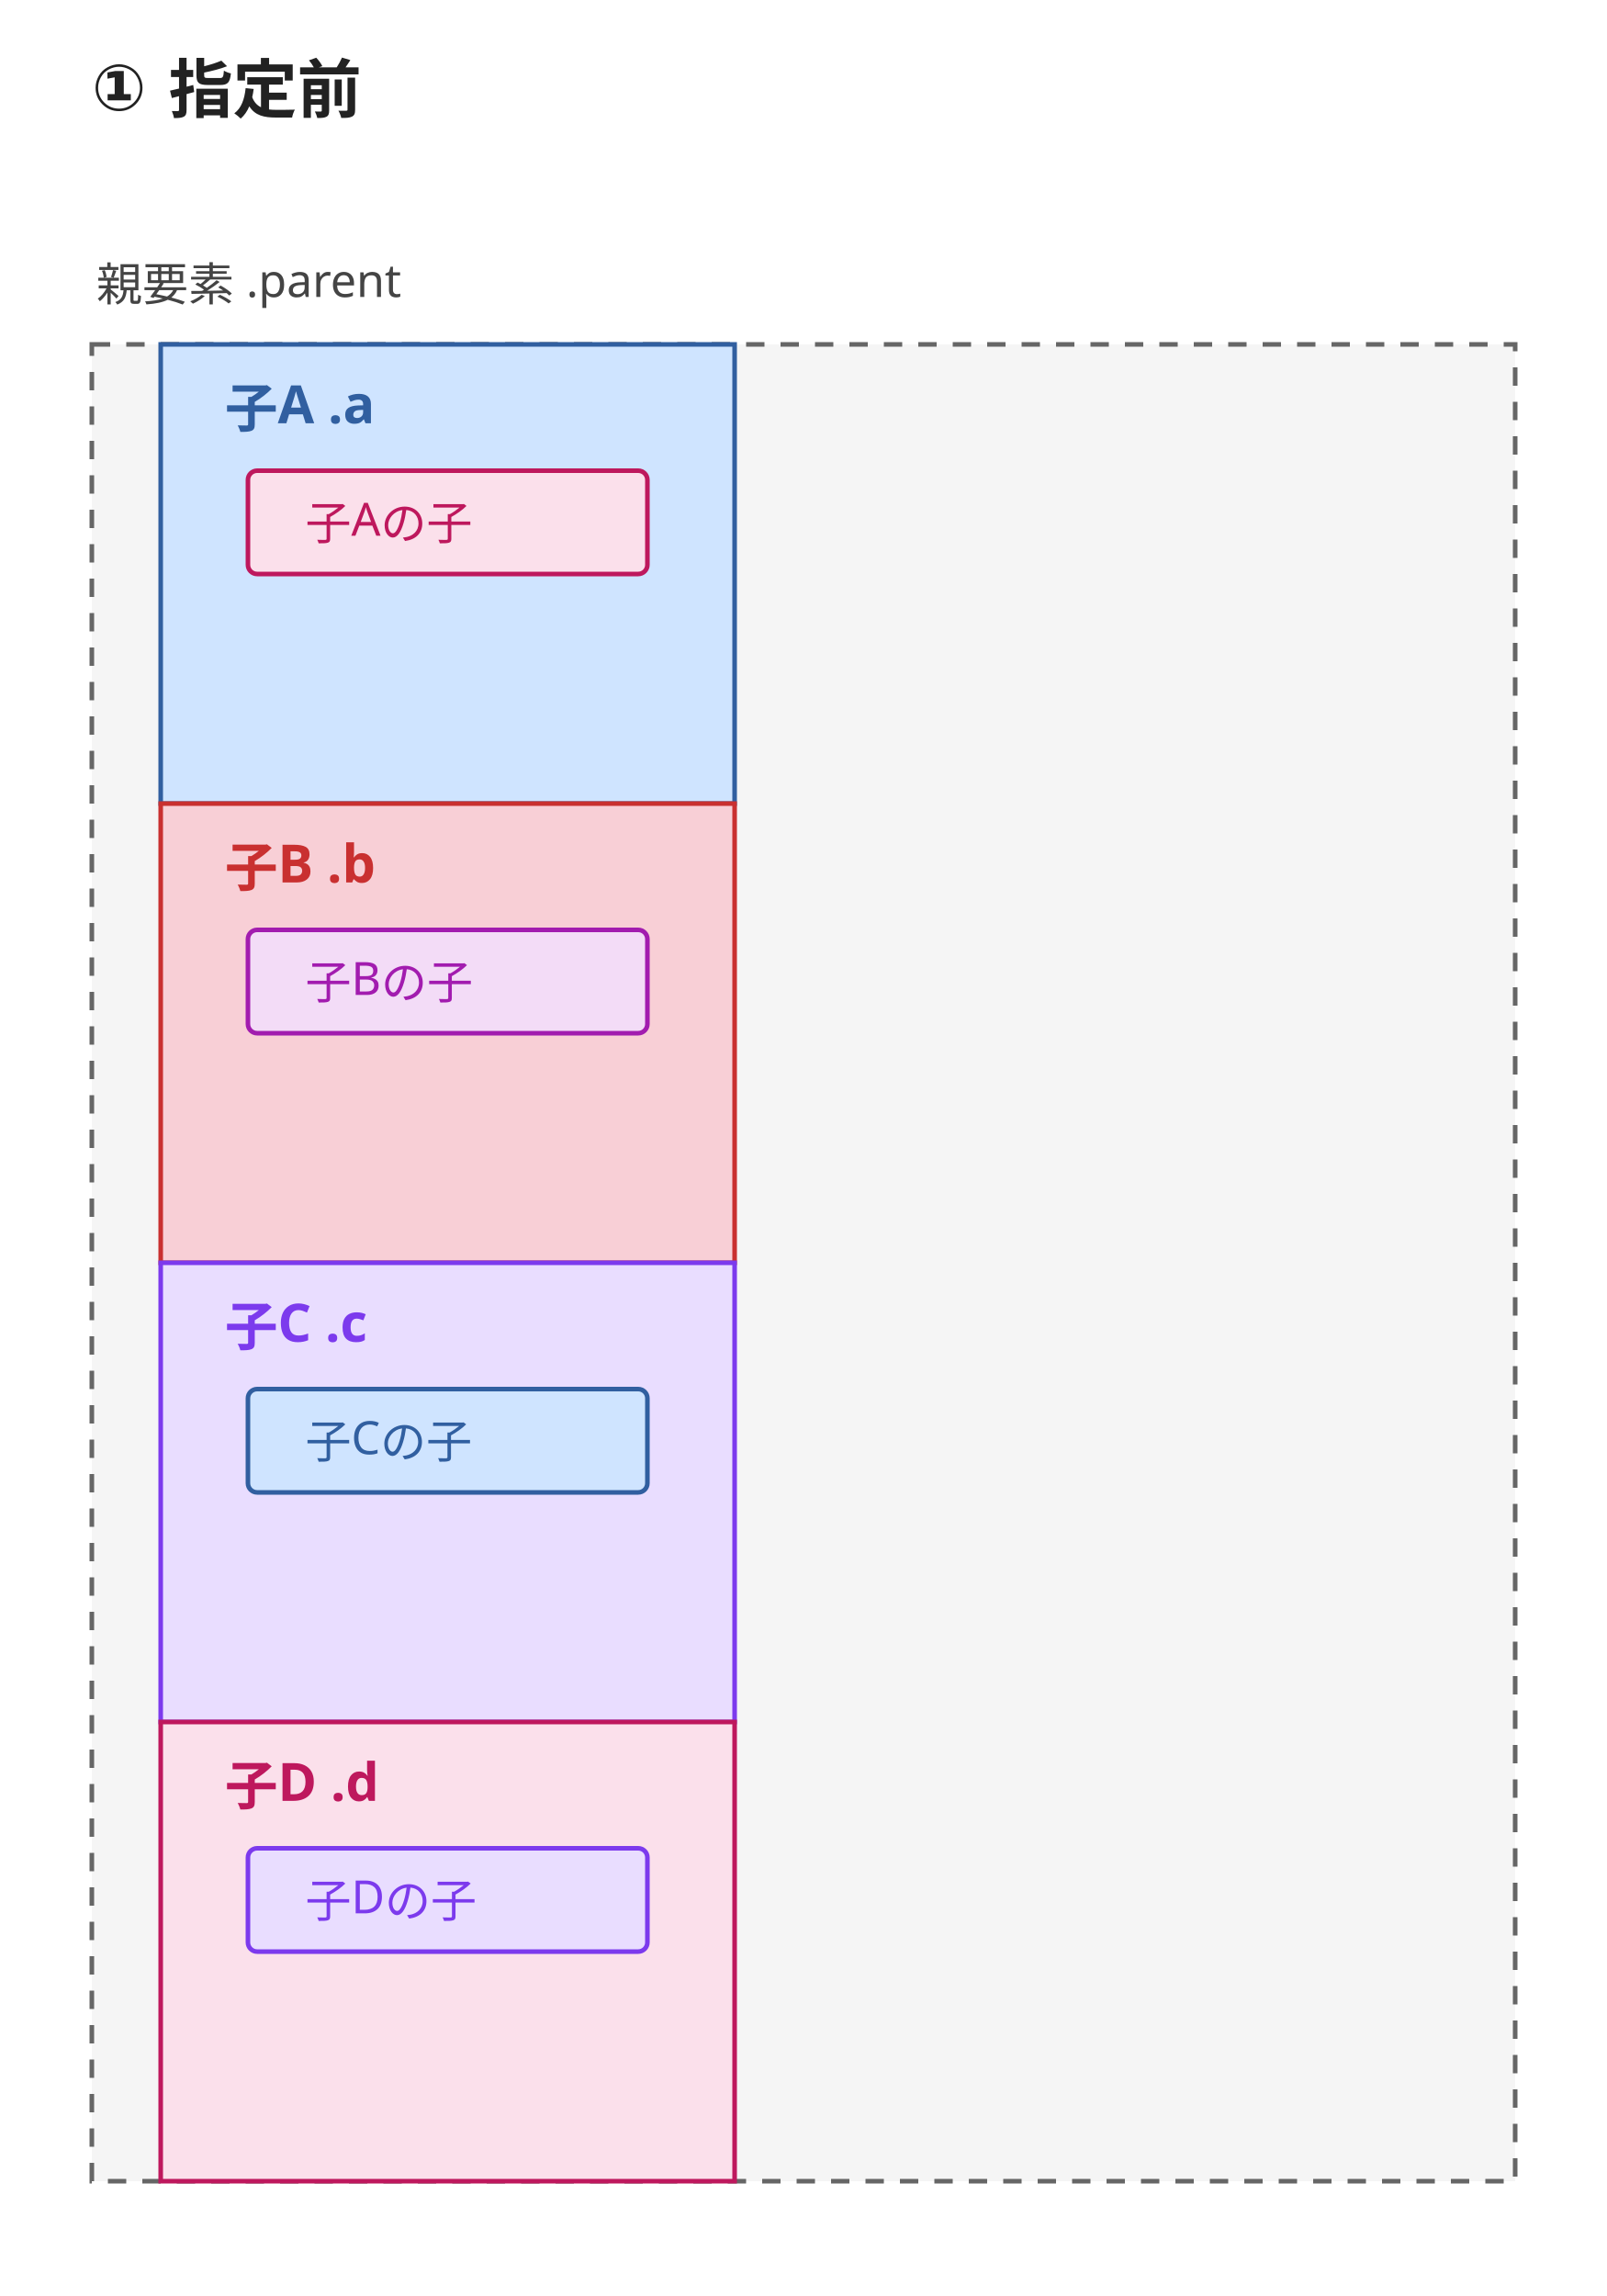
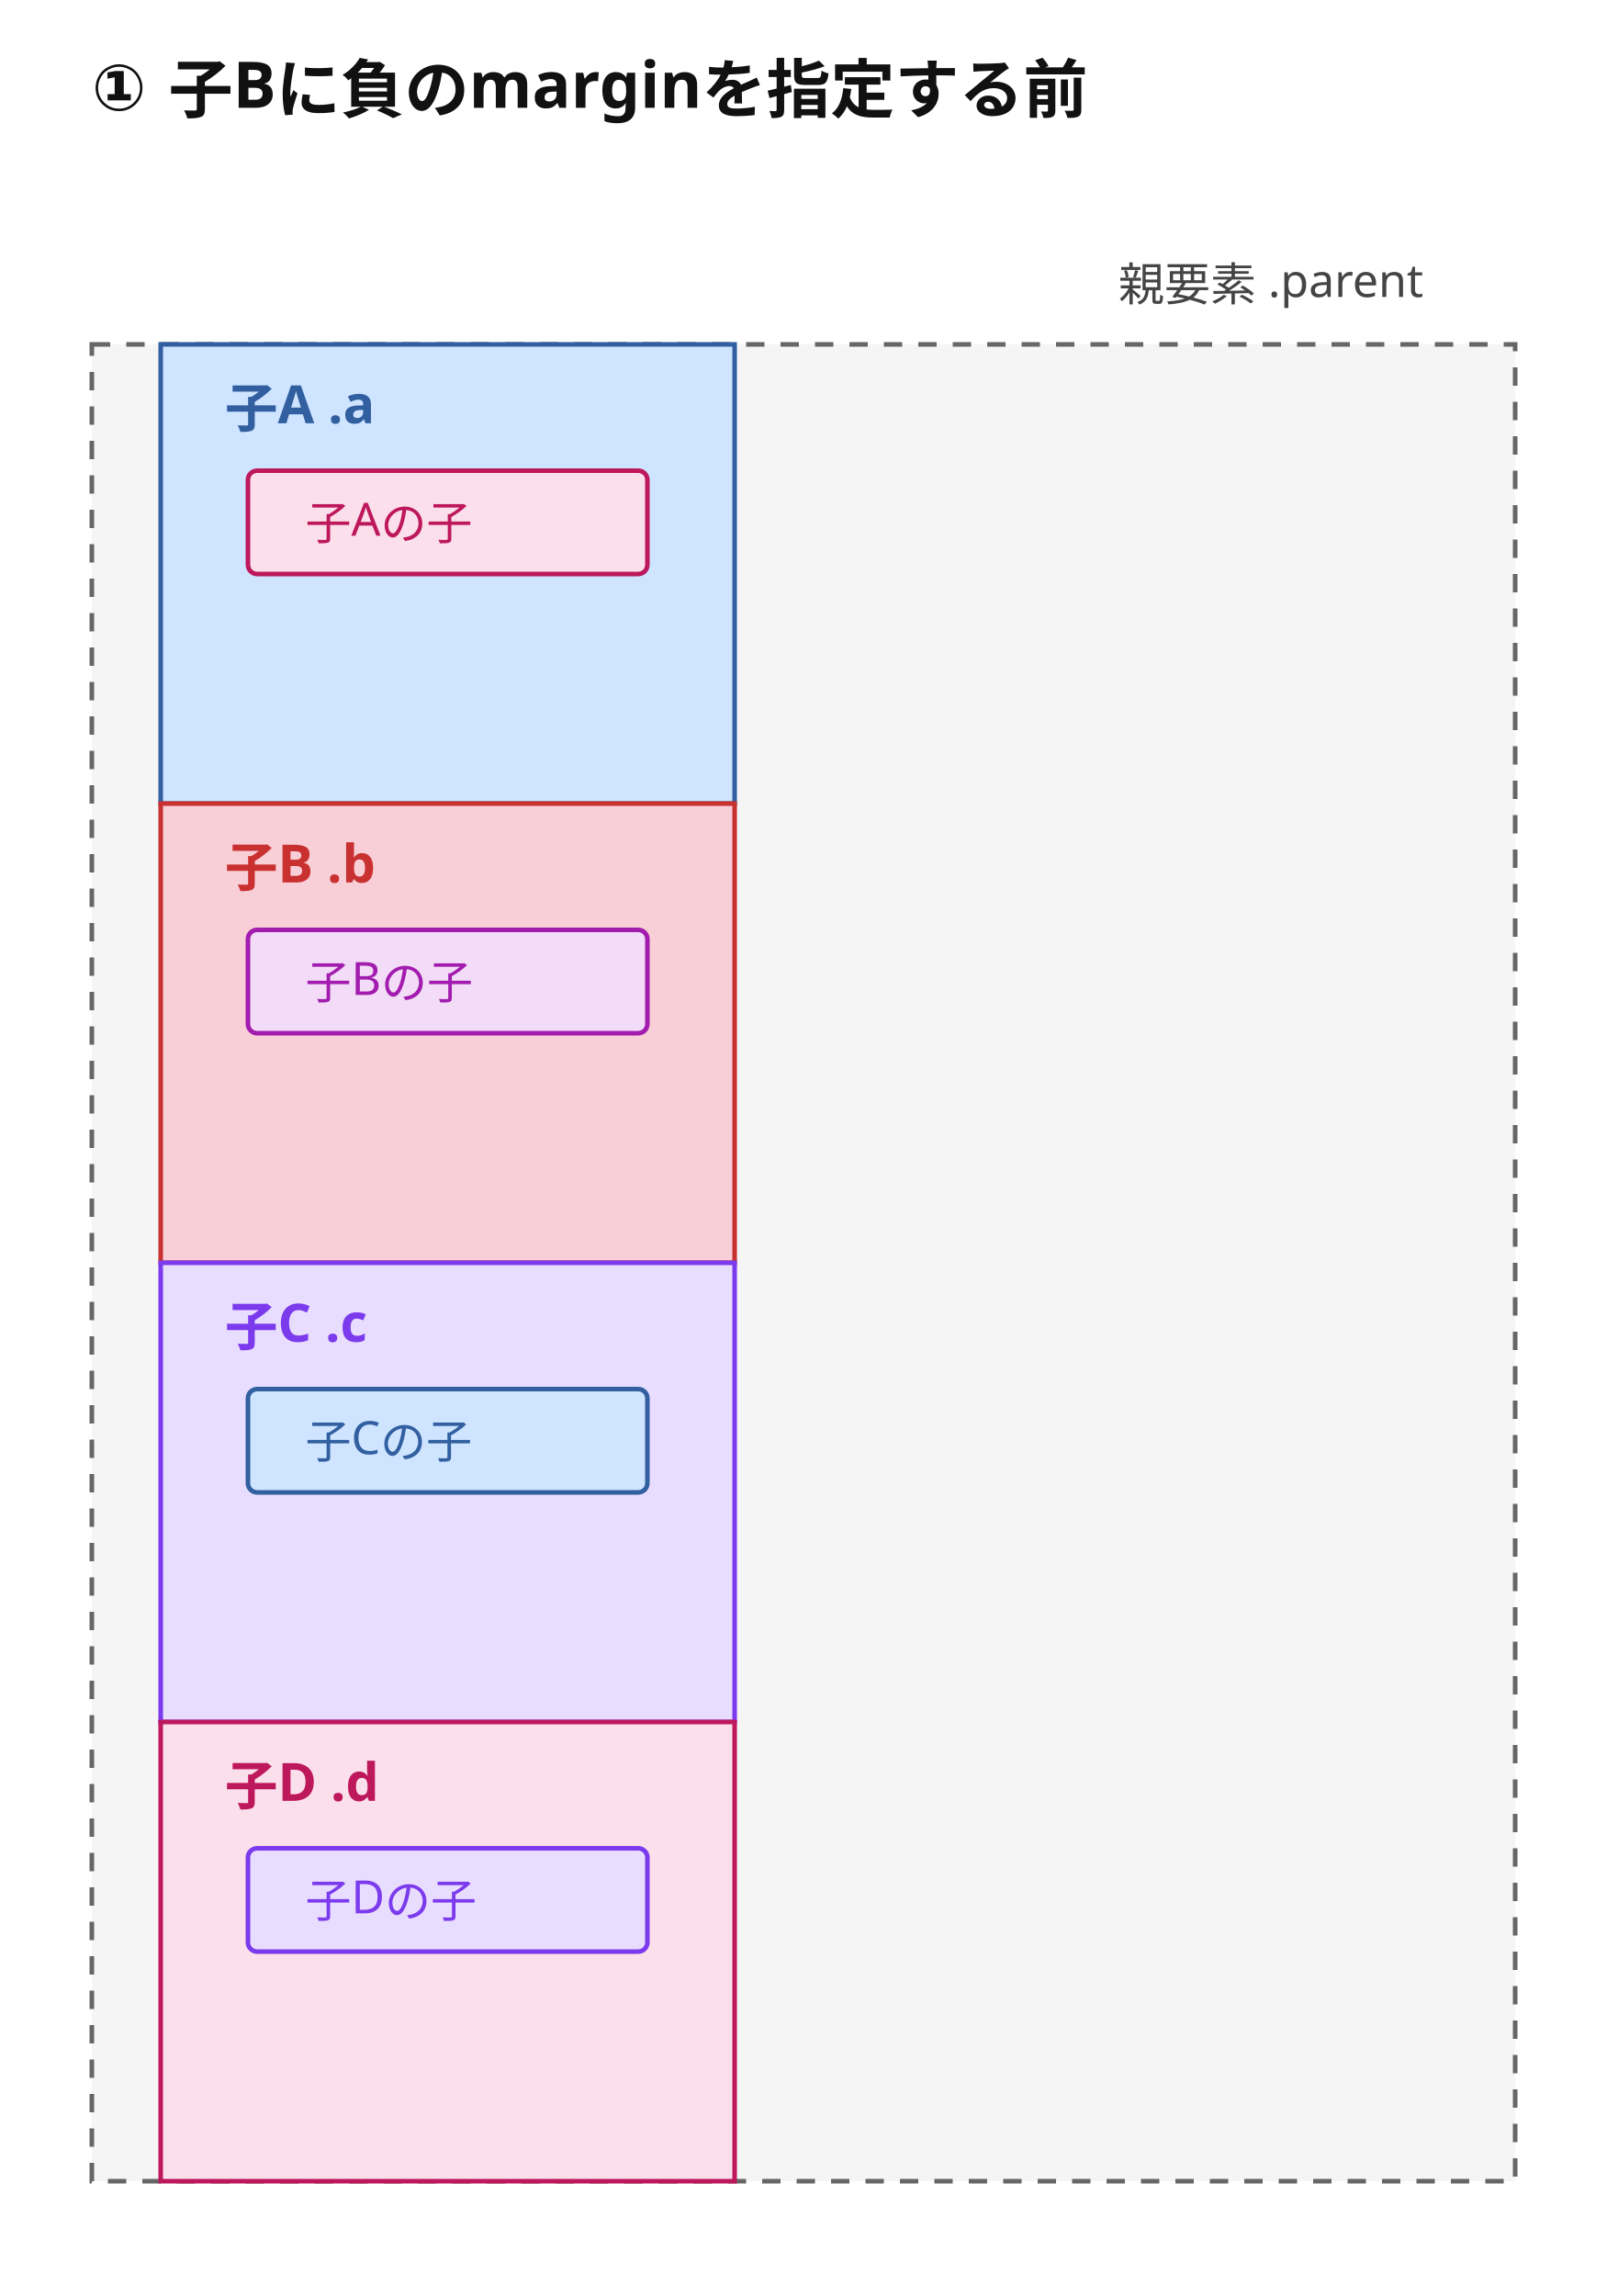
<svg xmlns="http://www.w3.org/2000/svg" width="700" height="1000" viewBox="0 0 700 1000" role="img" aria-labelledby="title desc">
  <style>text{font-family:"Yu Gothic","Meiryo",sans-serif}.heading{font-size:28px;font-weight:700}.label{font-size:23px;font-weight:700}.small{font-size:20px}.code{font-size:19px;font-family:Consolas,monospace}.phase-before,.phase-top,.mid-effects{opacity:0}.phase-final{opacity:1}</style>
  <defs>
    <marker id="m1-b" markerUnits="userSpaceOnUse" markerWidth="10" markerHeight="10" viewBox="0 0 10 10" refX="9" refY="5" orient="auto">
      <path d="M 1 1 L 9 5 L 1 9" fill="none" stroke="#c93030" stroke-width="2" />
    </marker>
    <marker id="m1-c" markerUnits="userSpaceOnUse" markerWidth="10" markerHeight="10" viewBox="0 0 10 10" refX="9" refY="5" orient="auto">
      <path d="M 1 1 L 9 5 L 1 9" fill="none" stroke="#7c3aed" stroke-width="2" />
    </marker>
    <marker id="m1-d" markerUnits="userSpaceOnUse" markerWidth="10" markerHeight="10" viewBox="0 0 10 10" refX="9" refY="5" orient="auto">
      <path d="M 1 1 L 9 5 L 1 9" fill="none" stroke="#be185d" stroke-width="2" />
    </marker>
  </defs>
  <rect width="700" height="1000" fill="#ffffff" />
-   <text x="40" y="48" class="heading" fill="#222222">① 指定前</text>
-   <text x="42" y="131" class="small" fill="#444444">親要素 .parent</text>
+   <text x="40" y="48" class="heading" fill="#111111" style="fill:#111111">① 子Bに負のmarginを指定する前</text>
+   <text style="fill:#444444" x="620" y="131" text-anchor="end" class="small" fill="#444444">親要素 .parent</text>
  <rect x="40" y="150" width="620" height="800" fill="#f5f5f5" stroke="#666666" stroke-width="2" stroke-dasharray="8 7" />
  <g id="stage-1-a">
    <rect x="70" y="150" width="250" height="200" fill="#cfe4ff" stroke="#315fa0" stroke-width="2" />
-     <text x="98" y="186" class="label" fill="#315fa0">子A .a</text>
+     <text x="98" y="186" class="label" fill="#315fa0" style="fill:#315fa0">子A .a</text>
    <rect x="108" y="205" width="174" height="45" rx="4" fill="#fbe0eb" stroke="#be185d" stroke-width="2" />
-     <text x="133" y="235" class="small" fill="#be185d">子Aの子</text>
+     <text x="133" y="235" class="small" fill="#be185d" style="fill:#be185d">子Aの子</text>
  </g>
  <g id="stage-1-b">
    <rect x="70" y="350" width="250" height="200" fill="#f8cfd6" stroke="#c93030" stroke-width="2" />
-     <text x="98" y="386" class="label" fill="#c93030">子B .b</text>
+     <text x="98" y="386" class="label" fill="#c93030" style="fill:#c93030">子B .b</text>
    <rect x="108" y="405" width="174" height="45" rx="4" fill="#f3dcf7" stroke="#a21caf" stroke-width="2" />
-     <text x="133" y="435" class="small" fill="#a21caf">子Bの子</text>
+     <text x="133" y="435" class="small" fill="#a21caf" style="fill:#a21caf">子Bの子</text>
  </g>
  <g id="stage-1-c">
    <rect x="70" y="550" width="250" height="200" fill="#e9ddff" stroke="#7c3aed" stroke-width="2" />
-     <text x="98" y="586" class="label" fill="#7c3aed">子C .c</text>
+     <text x="98" y="586" class="label" fill="#7c3aed" style="fill:#7c3aed">子C .c</text>
    <rect x="108" y="605" width="174" height="45" rx="4" fill="#cfe4ff" stroke="#315fa0" stroke-width="2" />
-     <text x="133" y="635" class="small" fill="#315fa0">子Cの子</text>
+     <text x="133" y="635" class="small" fill="#315fa0" style="fill:#315fa0">子Cの子</text>
  </g>
  <g id="stage-1-d">
    <rect x="70" y="750" width="250" height="200" fill="#fbe0eb" stroke="#be185d" stroke-width="2" />
-     <text x="98" y="786" class="label" fill="#be185d">子D .d</text>
+     <text x="98" y="786" class="label" fill="#be185d" style="fill:#be185d">子D .d</text>
    <rect x="108" y="805" width="174" height="45" rx="4" fill="#e9ddff" stroke="#7c3aed" stroke-width="2" />
-     <text x="133" y="835" class="small" fill="#7c3aed">子Dの子</text>
+     <text x="133" y="835" class="small" fill="#7c3aed" style="fill:#7c3aed">子Dの子</text>
  </g>
</svg>
